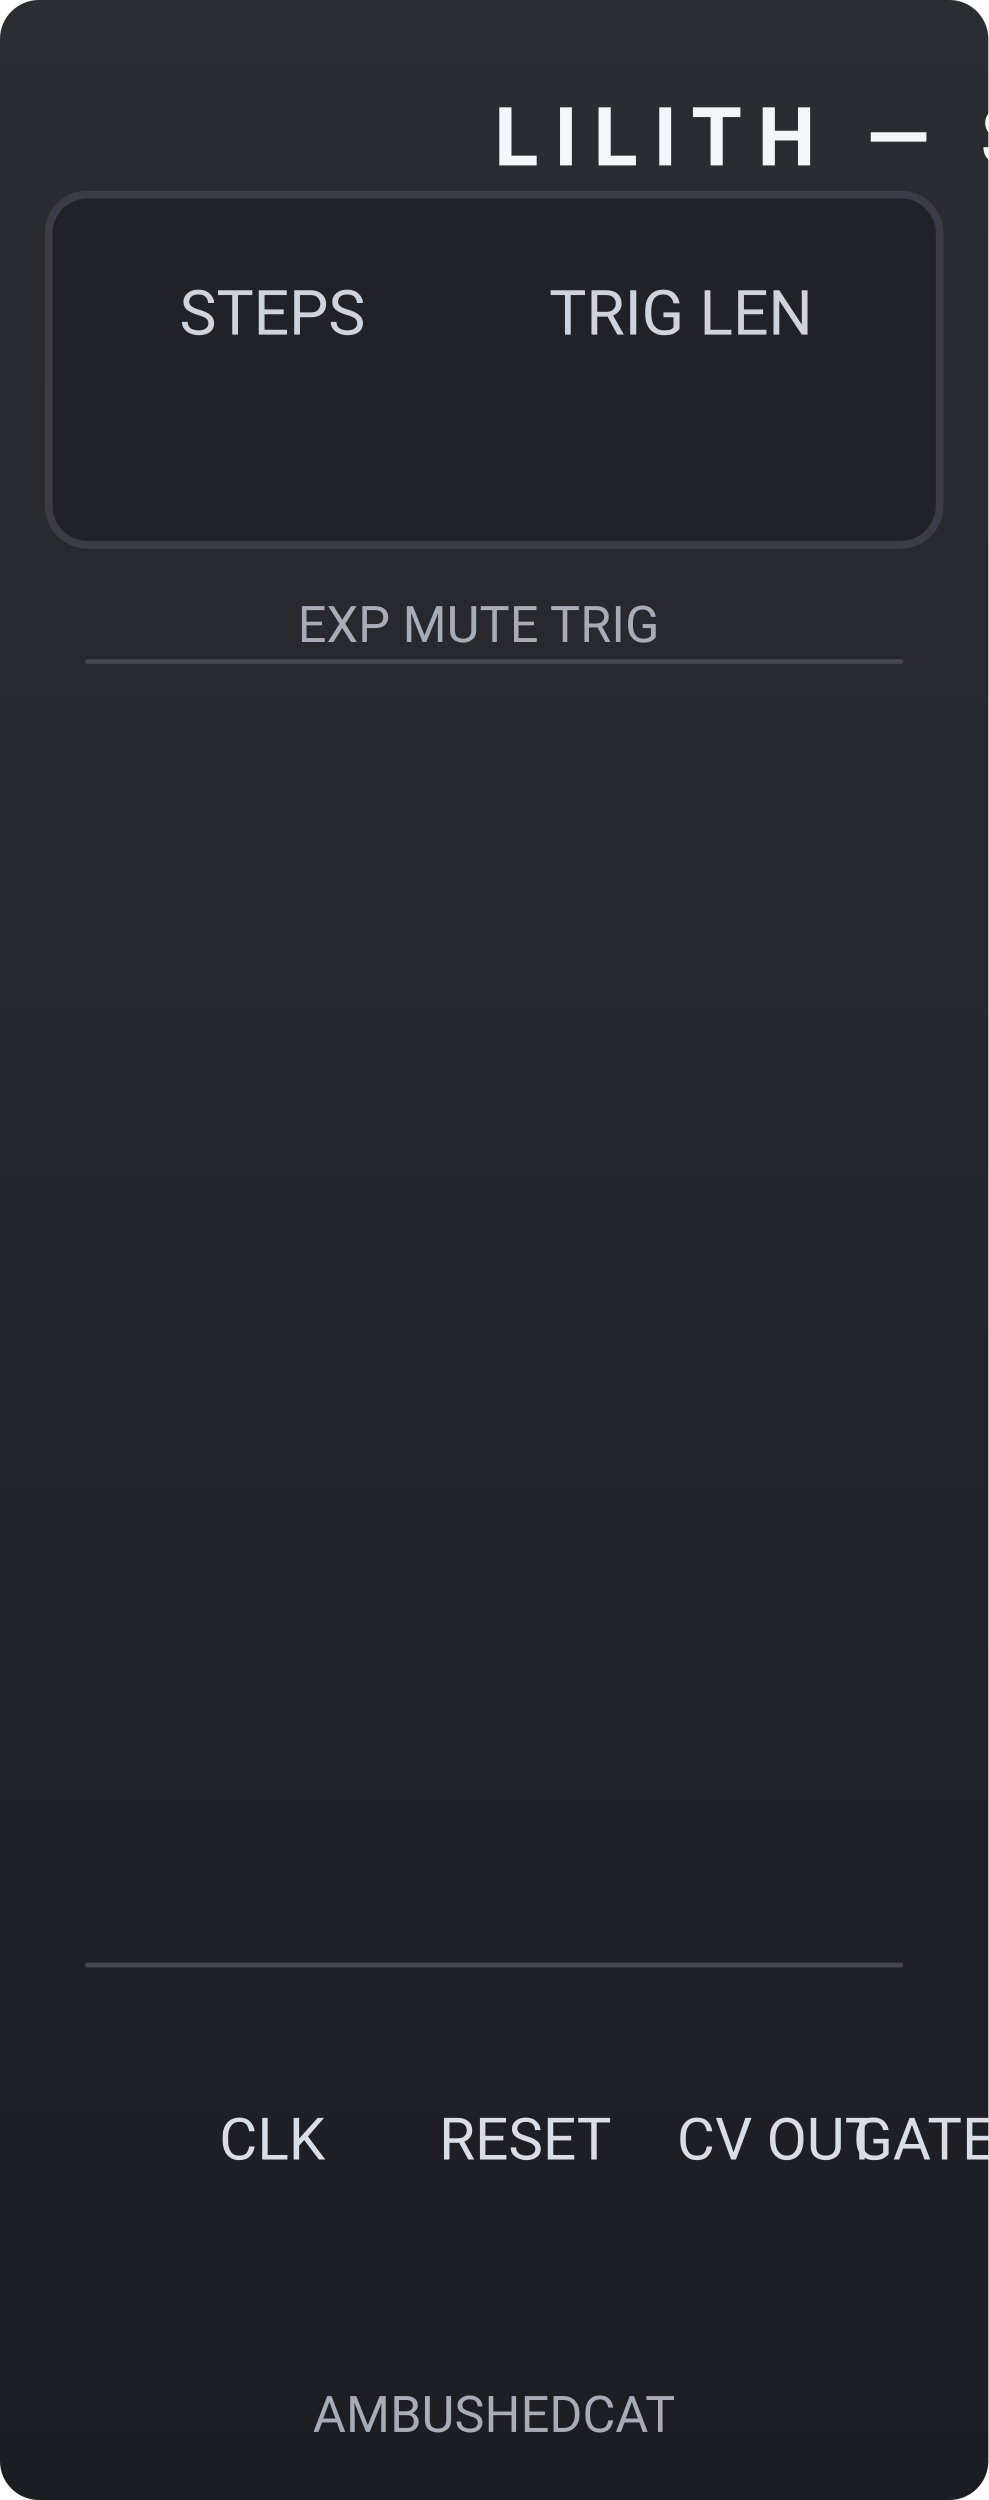
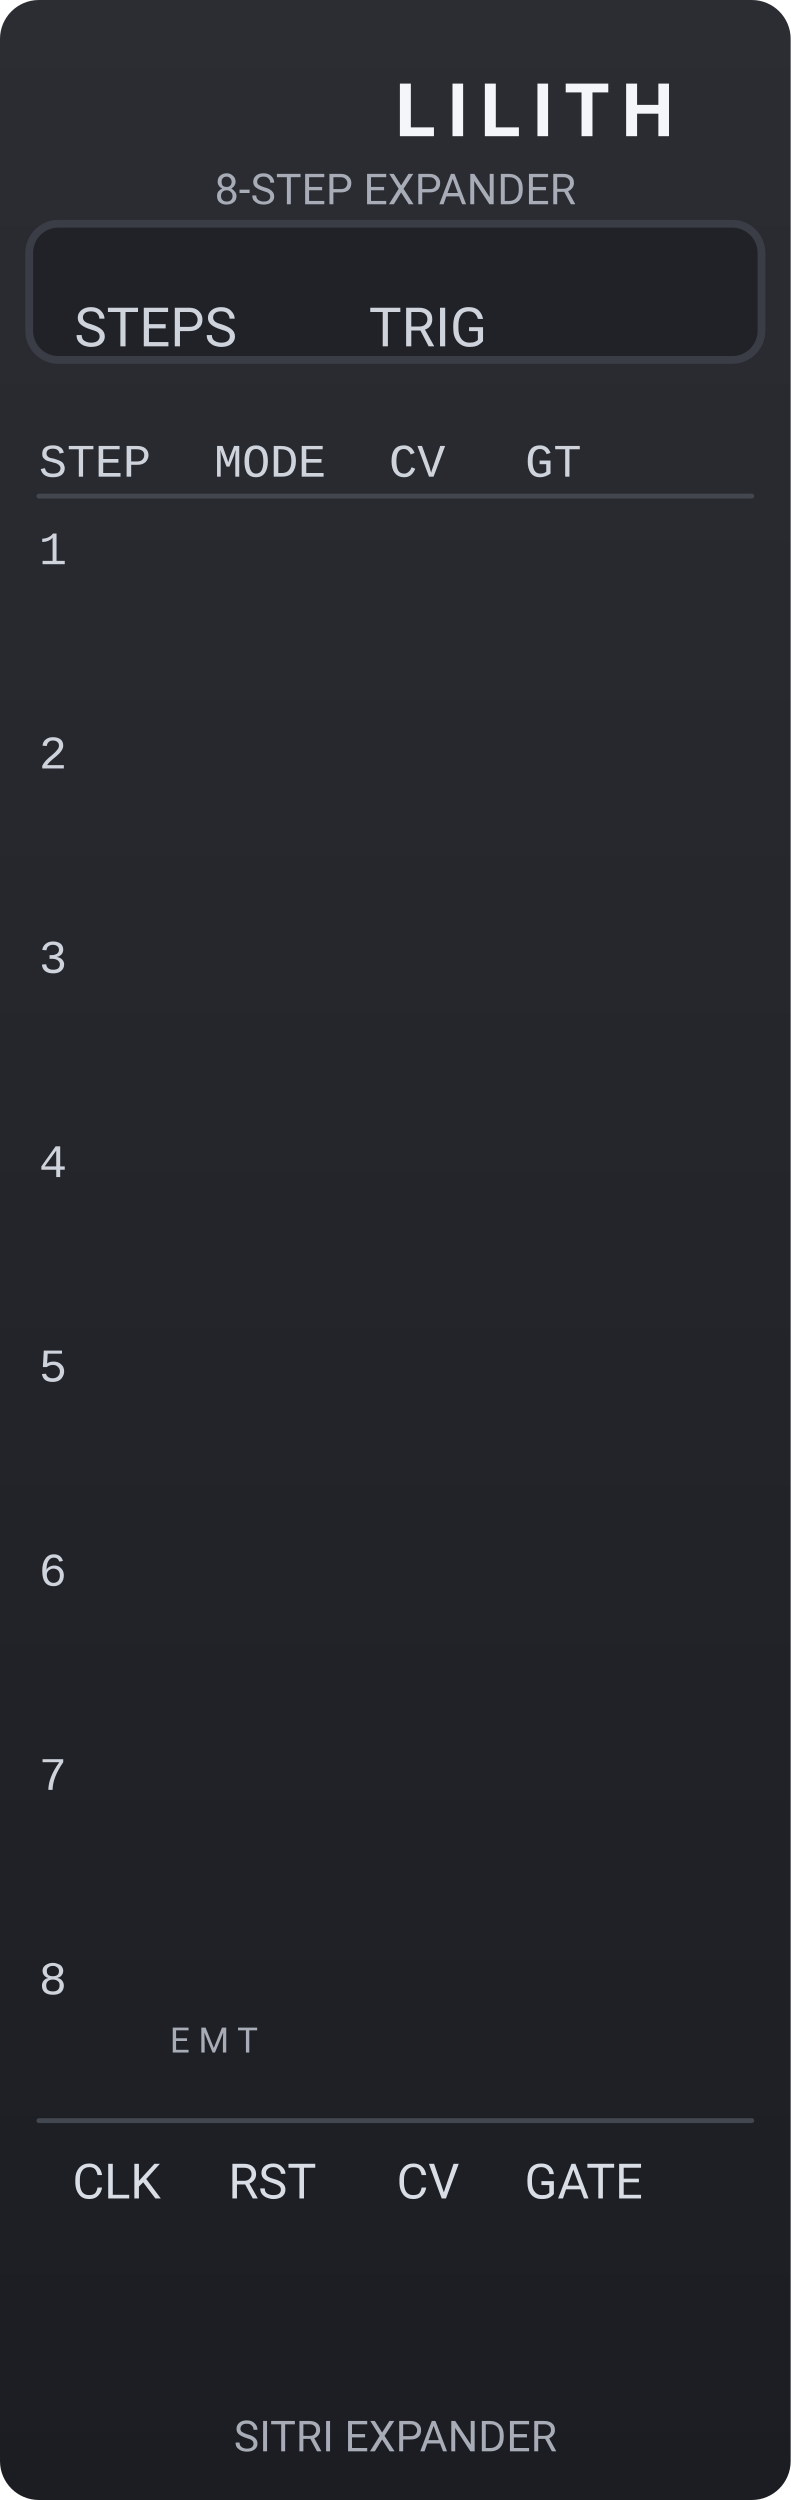
- <svg xmlns="http://www.w3.org/2000/svg" width="50.8mm" height="128.5mm" viewBox="0 0 50.8 128.5">
+ <svg xmlns="http://www.w3.org/2000/svg" width="40.64mm" height="128.5mm" viewBox="0 0 40.64 128.5">
  <defs>
    <linearGradient id="panelGradient" x1="0" x2="0" y1="0" y2="1">
      <stop offset="0" stop-color="#2b2d33" />
      <stop offset="1" stop-color="#1b1d22" />
    </linearGradient>
    <style>
-       .title { font-family: 'Roboto', 'Liberation Sans', sans-serif; font-size: 4.2px; fill: #f5f6fa; font-weight: 600; letter-spacing: 0.8px; }
-       .label { font-family: 'Roboto', 'Liberation Sans', sans-serif; font-size: 3.2px; fill: #cfd3dc; text-anchor: middle; }
-       .sub { font-family: 'Roboto', 'Liberation Sans', sans-serif; font-size: 2.6px; fill: #a7acb7; text-anchor: middle; }
-       .jack { font-family: 'Roboto', 'Liberation Sans', sans-serif; font-size: 3px; fill: #d9dde5; text-anchor: middle; }
+       .title { font-family: 'Roboto', 'Liberation Sans', sans-serif; font-size: 3.8px; fill: #f5f6fa; font-weight: 600; letter-spacing: 0.6px; }
+       .label { font-family: 'Roboto', 'Liberation Sans', sans-serif; font-size: 2.8px; fill: #cfd3dc; text-anchor: middle; }
+       .sub { font-family: 'Roboto', 'Liberation Sans', sans-serif; font-size: 2.2px; fill: #a7acb7; text-anchor: middle; }
+       .jack { font-family: 'Roboto', 'Liberation Sans', sans-serif; font-size: 2.5px; fill: #d9dde5; text-anchor: middle; }
      .divider { stroke: #434750; stroke-width: 0.25; stroke-linecap: round; }
+       .step { font-family: 'Roboto Mono', 'Liberation Mono', monospace; font-size: 2.4px; fill: #cfd3dc; font-weight: 500; }
    </style>
  </defs>
-   <rect width="50.8" height="128.5" fill="url(#panelGradient)" rx="2" ry="2" />
-   <rect x="2.5" y="10" width="45.8" height="18" fill="#202228" stroke="#3a3d46" stroke-width="0.4" rx="2" />
-   <text class="title" x="25.4" y="8.5">LILITH — SITRI EXPANDER</text>
-   <text class="label" x="14" y="17.2">STEPS</text>
-   <text class="label" x="35" y="17.2">TRIG LEN</text>
-   <text class="sub" x="24.6" y="33">EXP   MUTE   TRIG</text>
-   <line class="divider" x1="4.5" y1="34" x2="46.3" y2="34" />
-   <line class="divider" x1="4.5" y1="101" x2="46.3" y2="101" />
-   <text class="jack" x="14" y="111">CLK</text>
-   <text class="jack" x="27" y="111">RESET</text>
-   <text class="jack" x="40" y="111">CV OUT</text>
-   <text class="jack" x="47.5" y="111">GATE</text>
-   <text class="sub" x="25.4" y="125">AMBUSHEDCAT</text>
+   <rect width="40.64" height="128.5" fill="url(#panelGradient)" rx="2" ry="2" />
+   <text class="title" x="20.32" y="7">LILITH</text>
+   <text class="sub" x="20.32" y="10.5">8-STEP EXPANDER</text>
+   <rect x="1.5" y="11.5" width="37.64" height="7" fill="#202228" stroke="#3a3d46" stroke-width="0.4" rx="1.5" />
+   <text class="label" x="8" y="17.8">STEPS</text>
+   <text class="label" x="22" y="17.8">TRIG</text>
+   <text class="step" x="2" y="24.5">STEP</text>
+   <text class="step" x="11" y="24.5">MODE</text>
+   <text class="step" x="20" y="24.5">CV</text>
+   <text class="step" x="27" y="24.5">GT</text>
+   <line class="divider" x1="2" y1="25.5" x2="38.64" y2="25.5" />
+   <text class="step" x="2" y="29">1</text>
+   <text class="step" x="2" y="39.5">2</text>
+   <text class="step" x="2" y="50">3</text>
+   <text class="step" x="2" y="60.5">4</text>
+   <text class="step" x="2" y="71">5</text>
+   <text class="step" x="2" y="81.5">6</text>
+   <text class="step" x="2" y="92">7</text>
+   <text class="step" x="2" y="102.5">8</text>
+   <text class="sub" x="11" y="105.5" style="font-size: 1.8px;">E M T</text>
+   <line class="divider" x1="2" y1="109" x2="38.64" y2="109" />
+   <text class="jack" x="6" y="113">CLK</text>
+   <text class="jack" x="14" y="113">RST</text>
+   <text class="jack" x="22" y="113">CV</text>
+   <text class="jack" x="30" y="113">GATE</text>
+   <text class="sub" x="20.32" y="126">SITRI EXPANDER</text>
</svg>
